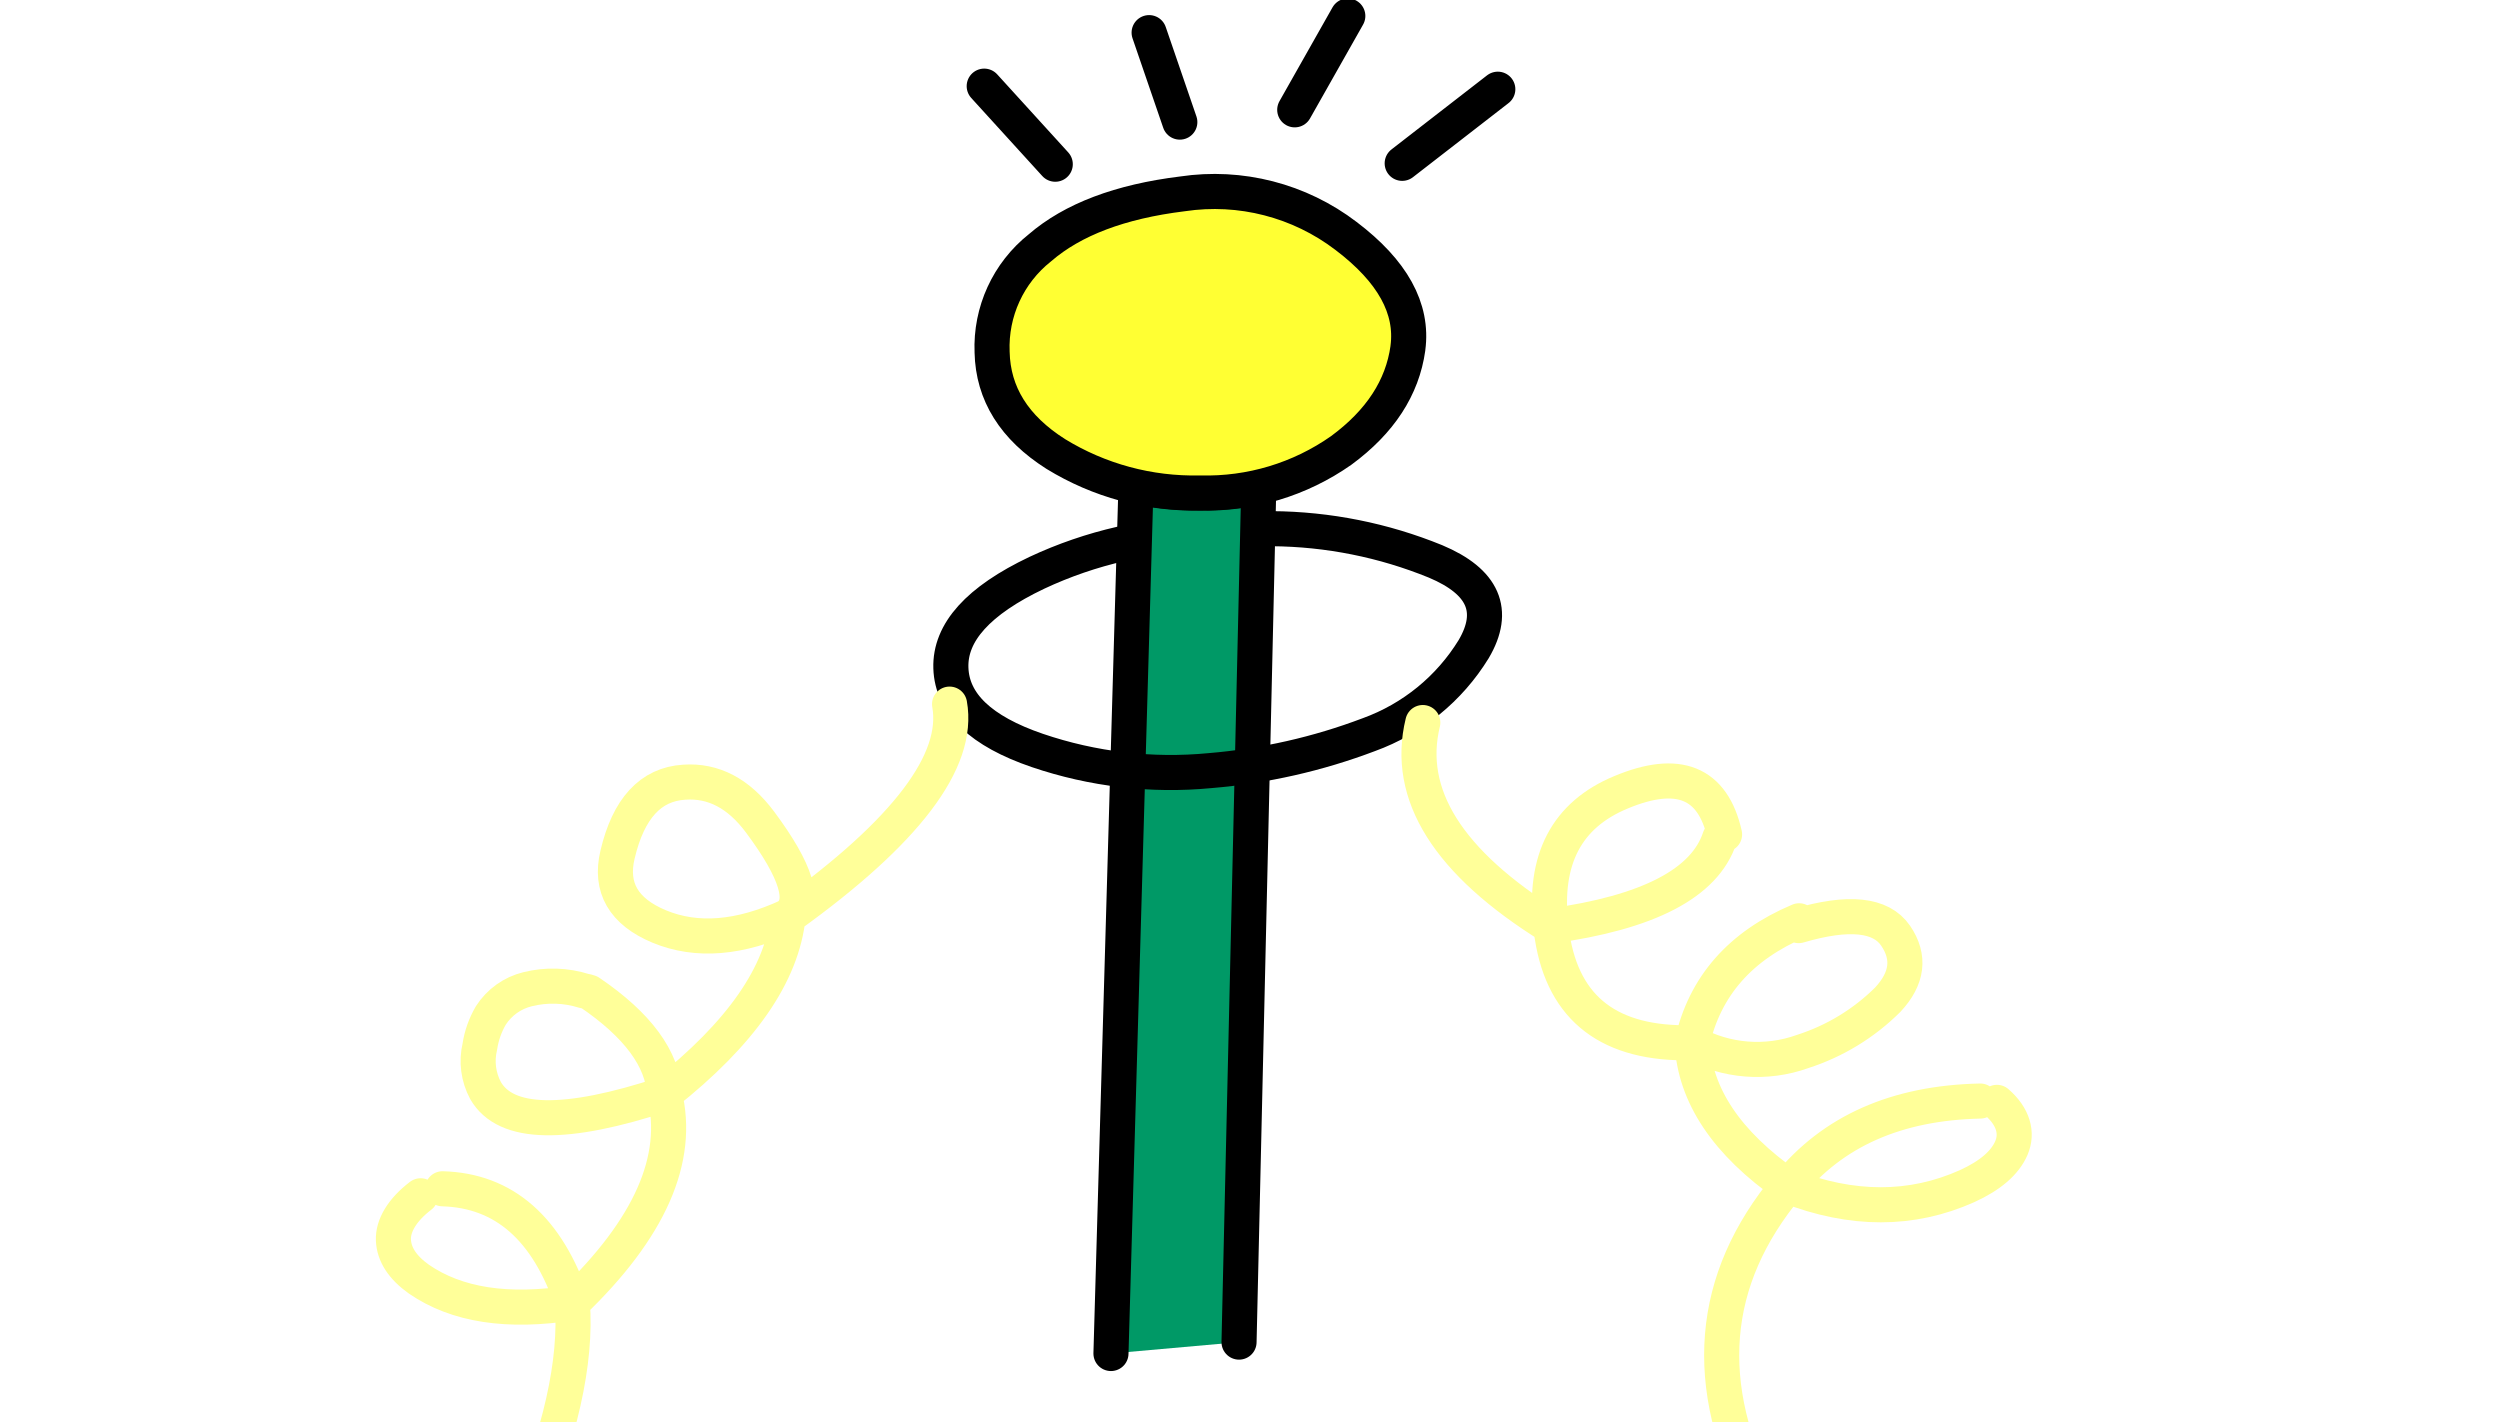
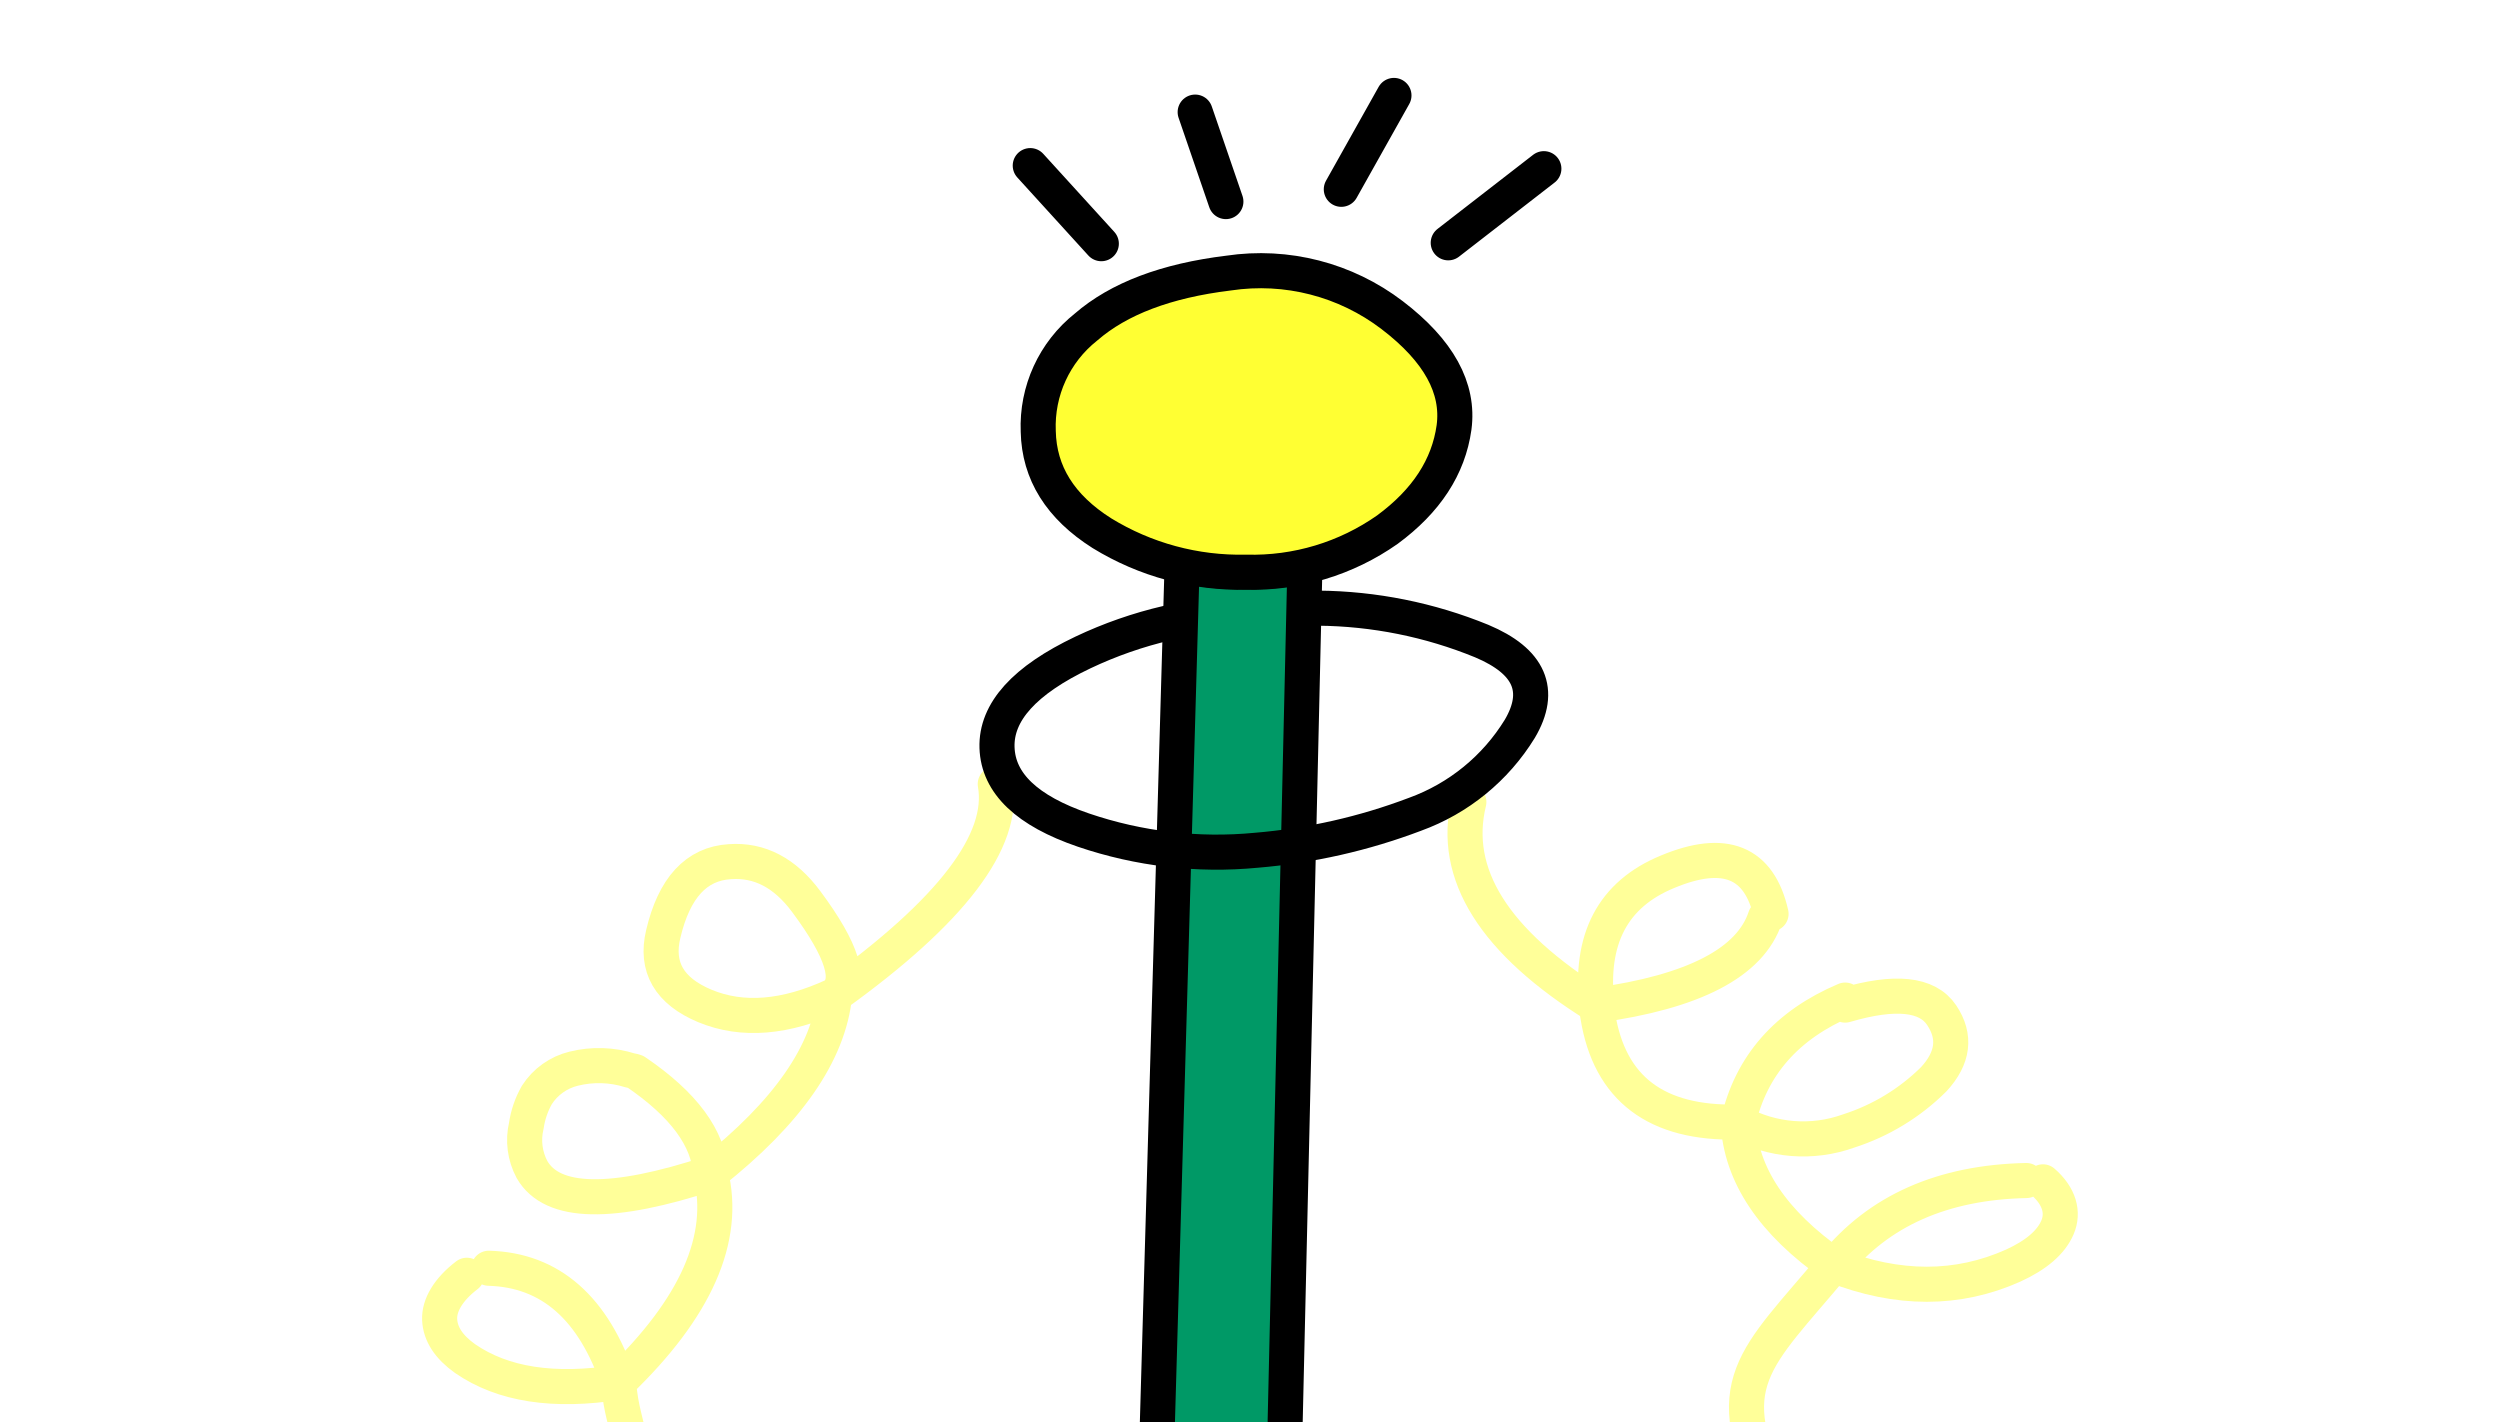
<svg xmlns="http://www.w3.org/2000/svg" id="Layer_1" data-name="Layer 1" viewBox="0 0 285 162">
  <g id="HS_ANTENNA_03_0_Layer3_0_FILL" data-name="HS ANTENNA 03 0 Layer3 0 FILL">
-     <path d="M141.25,153l2.25-97.5a30.6,30.6,0,0,1-6.7.7,34.28,34.28,0,0,1-7.3-.75l-2.85,98.85Z" fill="#096" />
+     <path d="M146.51,162l2.25-97.5a30.6,30.6,0,0,1-6.7.7,34.28,34.28,0,0,1-7.3-.75l-2.85,98.85Z" fill="#096" />
  </g>
-   <path id="HS_ANTENNA_03_0_Layer3_0_1_STROKES" data-name="HS ANTENNA 03 0 Layer3 0 1 STROKES" d="M141.25,153l2.25-97.5a30.6,30.6,0,0,1-6.7.7,34.28,34.28,0,0,1-7.3-.75l-2.85,98.85" fill="none" stroke="#000" stroke-linecap="round" stroke-linejoin="round" stroke-width="4" />
+   <path id="HS_ANTENNA_03_0_Layer3_0_1_STROKES" data-name="HS ANTENNA 03 0 Layer3 0 1 STROKES" d="M146.51,162l2.25-97.5a30.6,30.6,0,0,1-6.7.7,34.28,34.28,0,0,1-7.3-.75l-2.85,98.85" fill="none" stroke="#000" stroke-linecap="round" stroke-linejoin="round" stroke-width="4" />
+   <path id="HS_ANTENNA_03_0_Layer1_0_1_STROKES" data-name="HS ANTENNA 03 0 Layer1 0 1 STROKES" d="M158.91,10.88l-6,10.7M176,19.23l-10.9,8.45m-28.85-14.9,3.5,10.2m-22.3-4.1,8.1,8.9" fill="none" stroke="#000" stroke-linecap="round" stroke-linejoin="round" stroke-width="4" />
+   <path id="HS_ANTENNA_03_0_Layer1_0_2_STROKES" data-name="HS ANTENNA 03 0 Layer1 0 2 STROKES" d="M95.16,113.43q3-2.25-3.25-10.65-3.64-4.91-8.7-4.55-5.74.34-7.6,8.25-1.35,5.65,4.75,8.2,6.4,2.66,14.75-1.2l0,0q20.06-14.4,18.35-24.1M81,133.78q-.3-6-8.55-11.6a3.29,3.29,0,0,0-.6-.15,11.88,11.88,0,0,0-6.45-.2,6.93,6.93,0,0,0-4.2,3A10,10,0,0,0,60,128.33a7.11,7.11,0,0,0,.65,5q3.45,6,20.4.4,13.09-10.35,14.1-20.3m-26,59.15c4.24-9.9,1.87-8.32,1.37-15q-11.06,1.75-17.5-2.7c-1.87-1.33-2.83-2.82-2.9-4.45s1-3.45,3.1-5.05m2.5-.8q10.54.3,14.8,13,13.24-12.71,10.5-23.8" fill="none" stroke="#ff9" stroke-linecap="round" stroke-linejoin="round" stroke-width="4" />
+   <path id="HS_ANTENNA_03_0_Layer0_0_1_STROKES" data-name="HS ANTENNA 03 0 Layer0 0 1 STROKES" d="M231,134.58q-14.3.3-21.9,9.7,10.9,4.25,20.4,0c2.63-1.2,4.32-2.65,5.05-4.35s.22-3.57-1.65-5.2m-65.45-43.3q-3,12.3,14.6,23.25-1.31-11.45,8.05-15.3,9.79-4.09,11.8,4.8m8.45,10.4q8.55-2.51,11,1.15t-.9,7.3a24.28,24.28,0,0,1-9.7,5.9,15.34,15.34,0,0,1-12.6-1q.45,9,10.9,16.3c-8.93,10.73-13.54,13.45-6.57,26.78m7.87-57q-10,4.24-12.2,13.9-14,.35-16-12.1l-.2-1.2q16.75-2.3,19.3-10.05" fill="none" stroke="#ff9" stroke-linecap="round" stroke-linejoin="round" stroke-width="4" />
  <g id="HS_ANTENNA_03_0_Layer2_0_FILL" data-name="HS ANTENNA 03 0 Layer2 0 FILL">
-     <path d="M152.9,51.32q6.65-4.91,7.6-11.65t-7.05-12.8a24.71,24.71,0,0,0-18.65-4.8q-10.65,1.3-16.25,6.15a14.43,14.43,0,0,0-5.45,11.9q.15,7.1,7.25,11.6a30.12,30.12,0,0,0,16.45,4.45A26.74,26.74,0,0,0,152.9,51.32Z" fill="#ff3" />
+     <path d="M158.16,60.38q6.65-4.91,7.6-11.65t-7-12.8a24.71,24.71,0,0,0-18.65-4.8q-10.65,1.31-16.25,6.15a14.43,14.43,0,0,0-5.45,11.9q.15,7.09,7.25,11.6a30.12,30.12,0,0,0,16.45,4.45A26.74,26.74,0,0,0,158.16,60.38Z" fill="#ff3" />
  </g>
-   <path id="HS_ANTENNA_03_0_Layer2_0_1_STROKES" data-name="HS ANTENNA 03 0 Layer2 0 1 STROKES" d="M145,60.27A50.35,50.35,0,0,1,163.65,64q8.21,3.45,4.35,10a23.37,23.37,0,0,1-11.95,9.75,66.68,66.68,0,0,1-18.1,4.1,47.15,47.15,0,0,1-19.7-2.3q-9.65-3.3-9.85-9.4t9.8-10.85A47.56,47.56,0,0,1,127.8,62m32.7-22.3q-.94,6.75-7.6,11.65a26.74,26.74,0,0,1-16.1,4.85,30.12,30.12,0,0,1-16.45-4.45q-7.09-4.5-7.25-11.6a14.43,14.43,0,0,1,5.45-11.9q5.6-4.84,16.25-6.15a24.71,24.71,0,0,1,18.65,4.8Q161.4,32.92,160.5,39.67Z" fill="none" stroke="#000" stroke-linecap="round" stroke-linejoin="round" stroke-width="4" />
-   <path id="HS_ANTENNA_03_0_Layer1_0_1_STROKES" data-name="HS ANTENNA 03 0 Layer1 0 1 STROKES" d="M153.65,1.82l-6.05,10.7m23.15-2.35-10.9,8.45M131,3.72l3.5,10.2m-22.3-4.1,8.1,8.9" fill="none" stroke="#000" stroke-linecap="round" stroke-linejoin="round" stroke-width="4" />
-   <path id="HS_ANTENNA_03_0_Layer1_0_2_STROKES" data-name="HS ANTENNA 03 0 Layer1 0 2 STROKES" d="M89.9,104.37q3-2.25-3.25-10.65Q83,88.82,78,89.17q-5.74.35-7.6,8.25-1.35,5.65,4.75,8.2,6.41,2.66,14.75-1.2l.05,0Q110,90,108.25,80.27m-32.5,44.45q-.3-6-8.55-11.6a3.29,3.29,0,0,0-.6-.15,11.88,11.88,0,0,0-6.45-.2,6.93,6.93,0,0,0-4.2,3,10,10,0,0,0-1.25,3.55,7.11,7.11,0,0,0,.65,5q3.45,6,20.4.4,13.1-10.35,14.1-20.3m-30.2,69.05q6.35-14.85,5.6-24.95-11.05,1.75-17.5-2.7c-1.87-1.33-2.83-2.82-2.9-4.45s1-3.45,3.1-5.05m2.5-.8q10.54.3,14.8,13,13.25-12.71,10.5-23.8" fill="none" stroke="#ff9" stroke-linecap="round" stroke-linejoin="round" stroke-width="4" />
-   <path id="HS_ANTENNA_03_0_Layer0_0_1_STROKES" data-name="HS ANTENNA 03 0 Layer0 0 1 STROKES" d="M225.75,125.52q-14.3.3-21.9,9.7,10.91,4.25,20.4,0c2.63-1.2,4.32-2.65,5.05-4.35s.22-3.57-1.65-5.2M162.2,82.37q-3,12.3,14.6,23.25-1.31-11.45,8-15.3,9.79-4.09,11.8,4.8m8.45,10.4q8.55-2.51,11.05,1.15t-.9,7.3a24.28,24.28,0,0,1-9.7,5.9,15.34,15.34,0,0,1-12.6-1q.45,9,10.9,16.3-13.4,16.1-2.95,36.1m4.25-66.3q-10.05,4.24-12.2,13.9-14,.35-15.95-12.1l-.2-1.2q16.75-2.3,19.3-10.05" fill="none" stroke="#ff9" stroke-linecap="round" stroke-linejoin="round" stroke-width="4" />
+   <path id="HS_ANTENNA_03_0_Layer2_0_1_STROKES" data-name="HS ANTENNA 03 0 Layer2 0 1 STROKES" d="M150.26,69.33a50.35,50.35,0,0,1,18.65,3.75q8.21,3.45,4.35,10a23.37,23.37,0,0,1-11.95,9.75,66.68,66.68,0,0,1-18.1,4.1,47.15,47.15,0,0,1-19.7-2.3q-9.65-3.3-9.85-9.4t9.8-10.85a47.56,47.56,0,0,1,9.6-3.35m32.7-22.3q-.94,6.75-7.6,11.65a26.74,26.74,0,0,1-16.1,4.85,30.12,30.12,0,0,1-16.45-4.45q-7.1-4.5-7.25-11.6a14.43,14.43,0,0,1,5.45-11.9q5.59-4.85,16.25-6.15a24.71,24.71,0,0,1,18.65,4.8Q166.66,42,165.76,48.73Z" fill="none" stroke="#000" stroke-linecap="round" stroke-linejoin="round" stroke-width="4" />
</svg>
